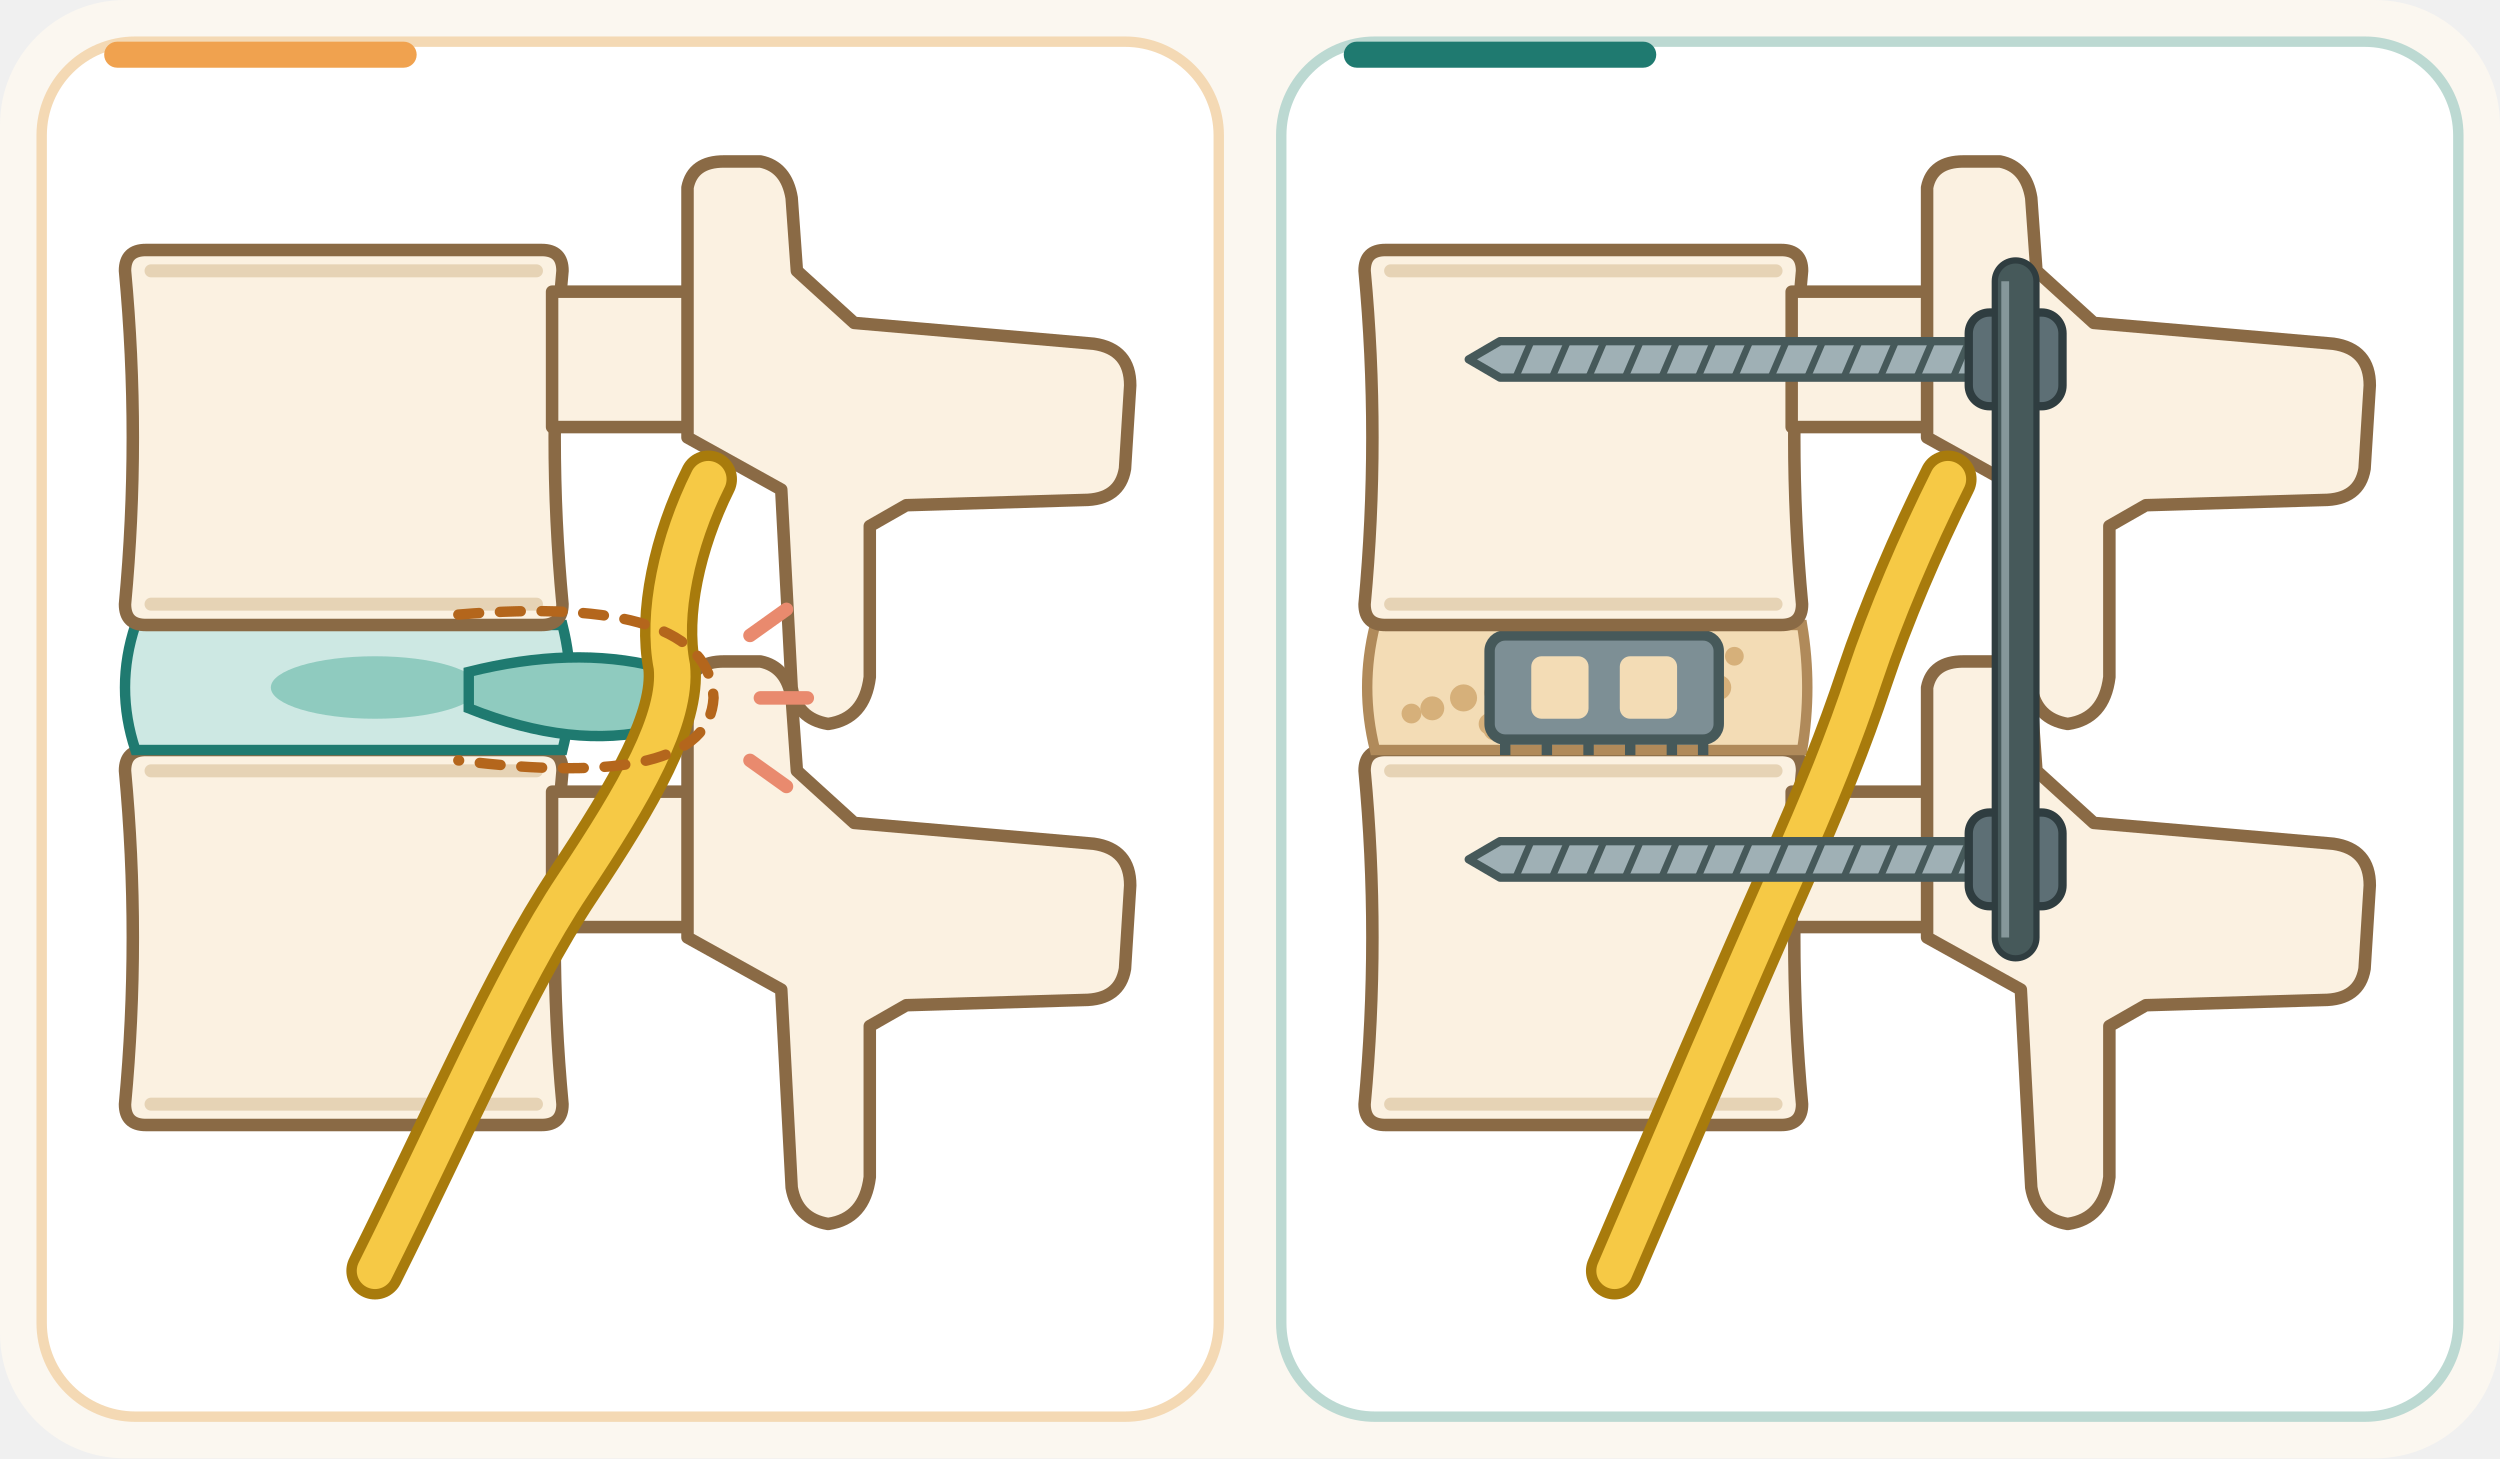
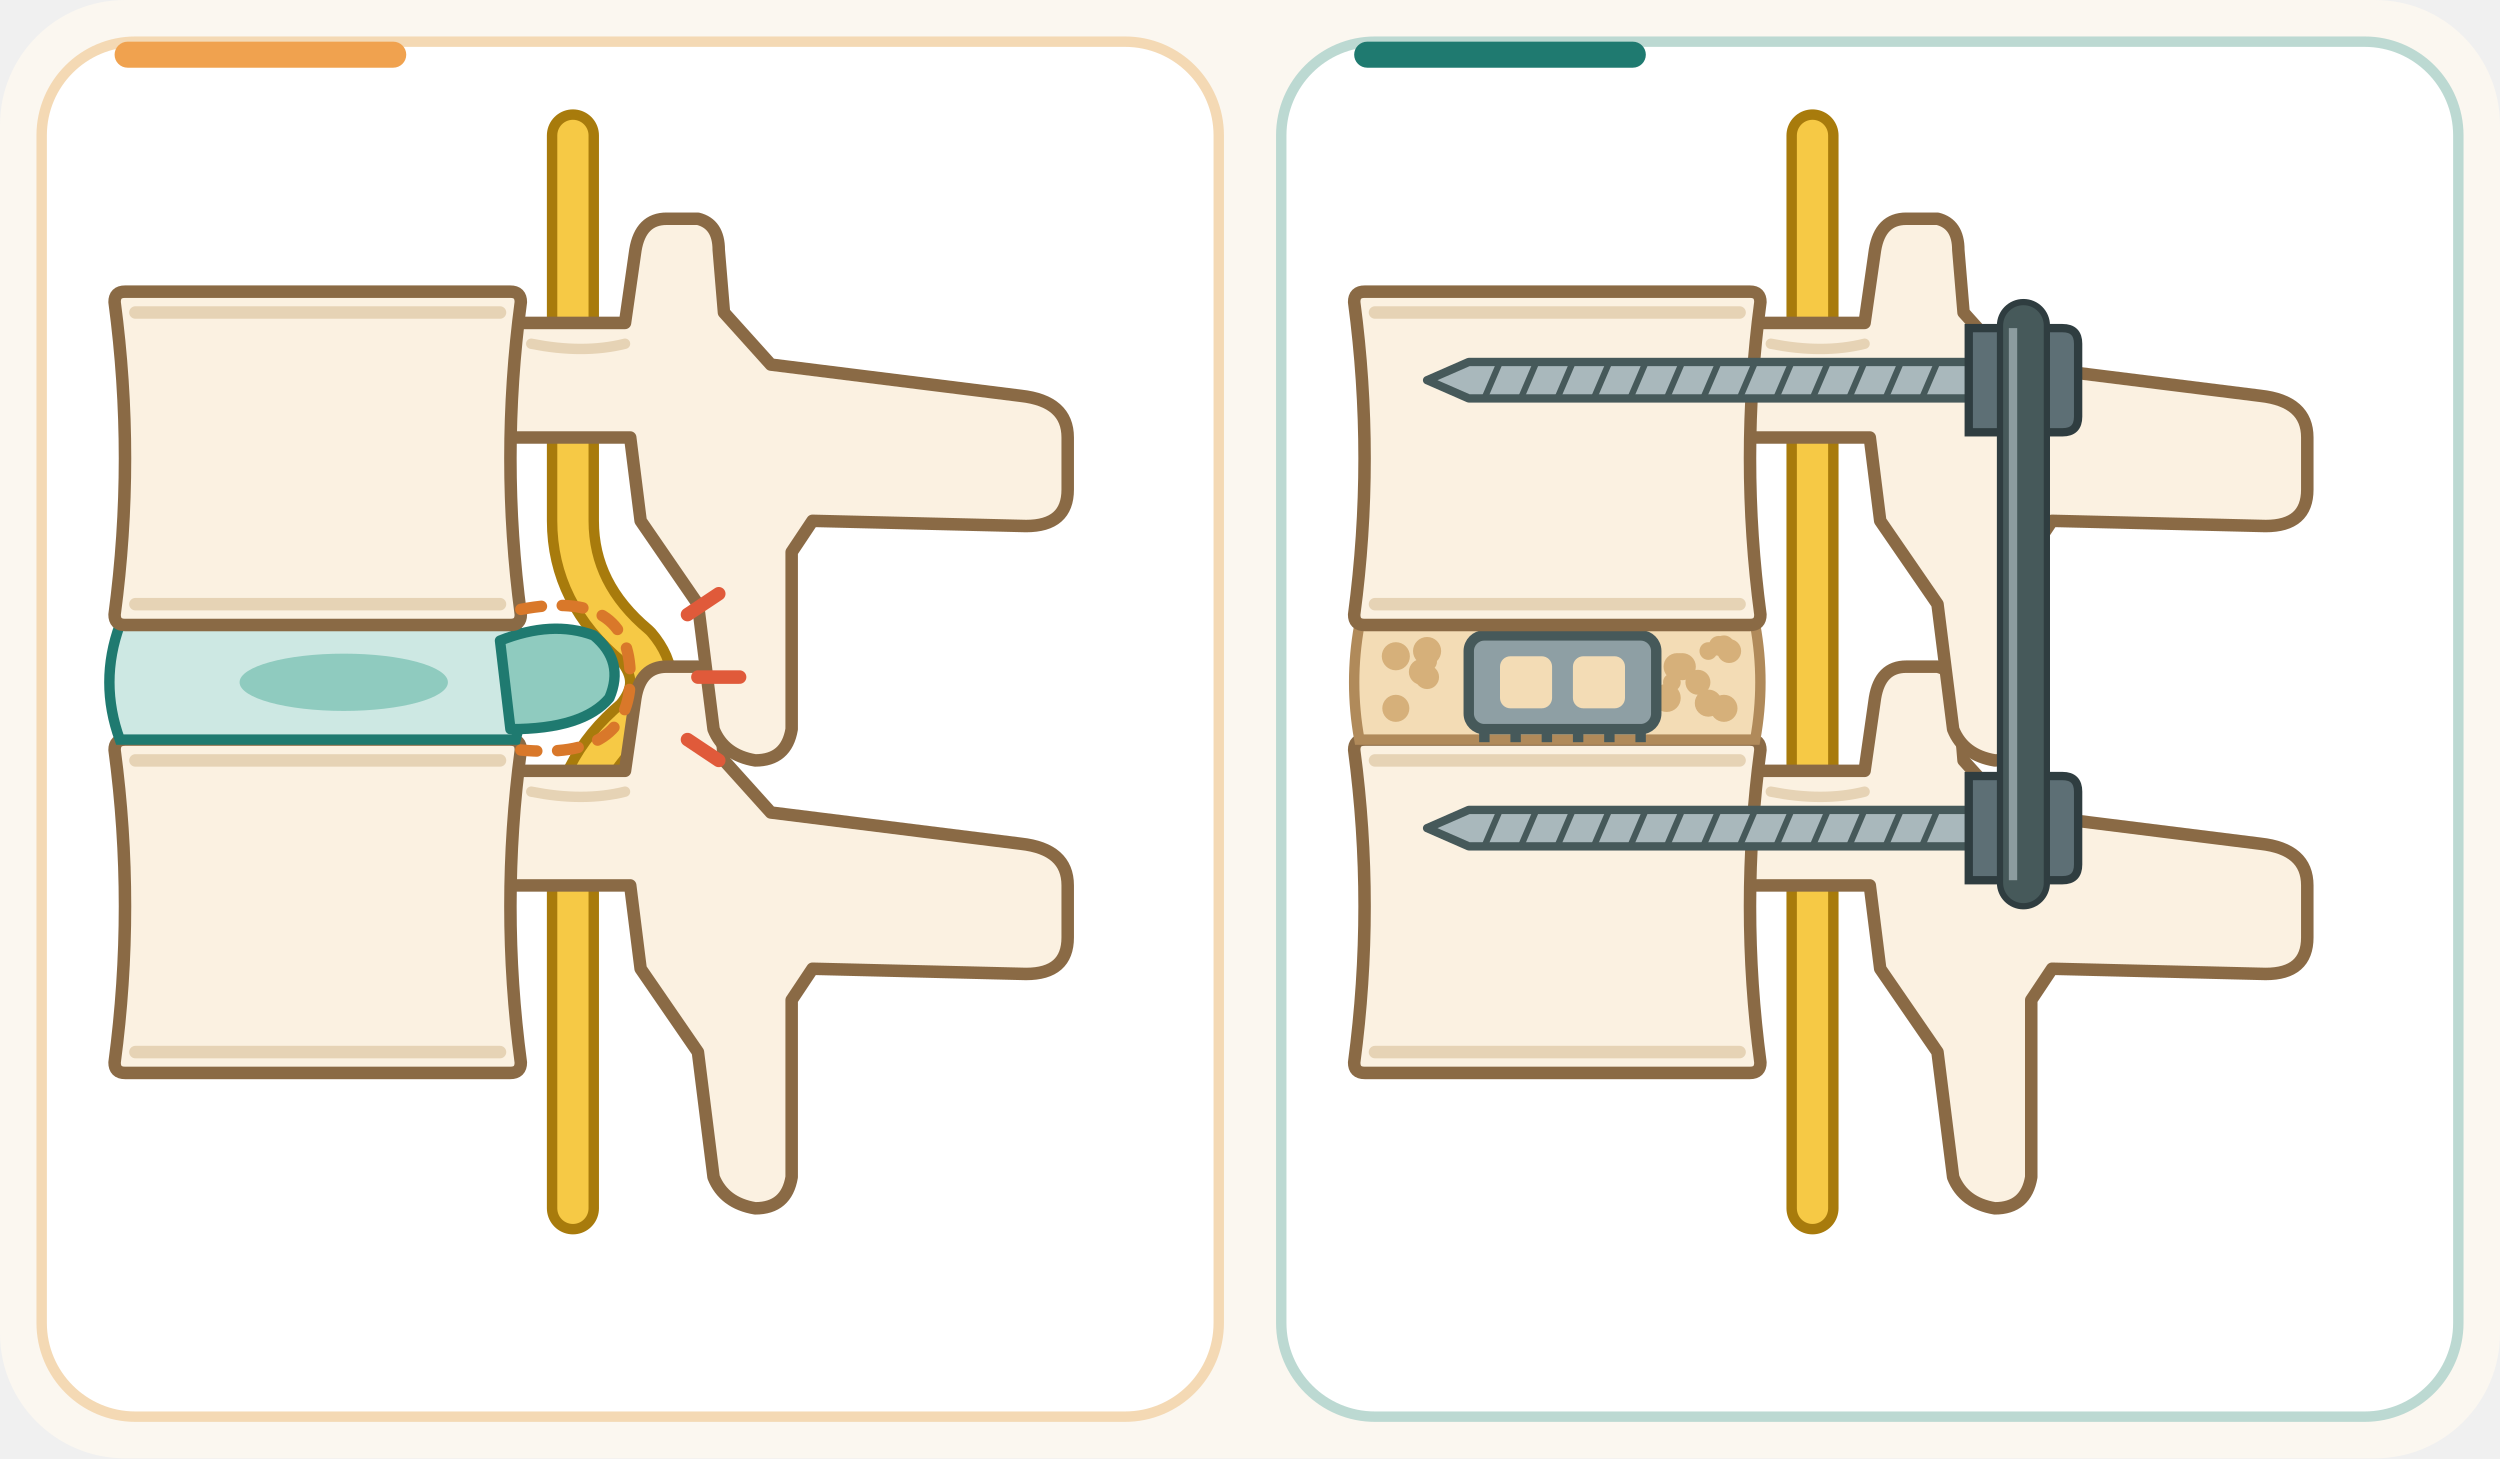
- <svg xmlns="http://www.w3.org/2000/svg" viewBox="0 0 480 280" width="480" height="280" role="img" aria-hidden="true" font-family="Rubik,Arial,Helvetica,sans-serif">
+ <svg xmlns="http://www.w3.org/2000/svg" viewBox="0 0 480 280" width="480" height="280" role="img" aria-hidden="true">
  <rect width="480" height="280" rx="24" fill="#fbf7f0" />
  <rect x="8" y="8" width="226" height="264" rx="18" fill="#fff" stroke="#f4d9b4" stroke-width="2" />
  <rect x="246" y="8" width="226" height="264" rx="18" fill="#fff" stroke="#bcd9d2" stroke-width="2" />
-   <rect x="20" y="8" width="60" height="5" rx="2.5" fill="#f0a24f" />
-   <rect x="258" y="8" width="60" height="5" rx="2.5" fill="#1f7a70" />
-   <g>
-     <g transform="translate(26 144)">
-       <path d="M2 0H78Q82 0 82 4Q79 36 82 68Q82 72 78 72H2Q-2 72-2 68Q1 36-2 4Q-2 0 2 0Z" fill="#fbf1e1" stroke="#8a6a45" stroke-width="2.4" stroke-linejoin="round" />
-       <path d="M3 4H77M3 68H77" stroke="#e6d3b5" stroke-width="2.5" stroke-linecap="round" />
-       <path d="M80 8H108V34H80Z" fill="#fbf1e1" stroke="#8a6a45" stroke-width="2.4" stroke-linejoin="round" />
-       <path d="M106 6L106-12Q107-17 113-17L120-17Q125-16 126-10L127 4L138 14L184 18Q191 19 191 26L190 42Q189 48 182 48L148 49L141 53L141 82Q140 90 133 91Q127 90 126 84L124 46L106 36Z" fill="#fbf1e1" stroke="#8a6a45" stroke-width="2.4" stroke-linejoin="round" />
-     </g>
-     <g transform="translate(26 48)">
-       <path d="M0 72Q-4 84 0 96H82Q85 84 82 72Z" fill="#cde8e3" stroke="#1f7a70" stroke-width="2" />
-       <ellipse cx="46" cy="84" rx="20" ry="6" fill="#8fcbbf" />
-       <path d="M64 81Q84 76 100 80Q106 86 100 92Q84 96 64 88Z" fill="#8fcbbf" stroke="#1f7a70" stroke-width="2" />
-     </g>
-     <g transform="translate(26 48)">
-       <path d="M2 0H78Q82 0 82 4Q79 36 82 68Q82 72 78 72H2Q-2 72-2 68Q1 36-2 4Q-2 0 2 0Z" fill="#fbf1e1" stroke="#8a6a45" stroke-width="2.4" stroke-linejoin="round" />
-       <path d="M3 4H77M3 68H77" stroke="#e6d3b5" stroke-width="2.5" stroke-linecap="round" />
-       <path d="M80 8H108V34H80Z" fill="#fbf1e1" stroke="#8a6a45" stroke-width="2.4" stroke-linejoin="round" />
-       <path d="M106 6L106-12Q107-17 113-17L120-17Q125-16 126-10L127 4L138 14L184 18Q191 19 191 26L190 42Q189 48 182 48L148 49L141 53L141 82Q140 90 133 91Q127 90 126 84L124 46L106 36Z" fill="#fbf1e1" stroke="#8a6a45" stroke-width="2.4" stroke-linejoin="round" />
-     </g>
-     <g transform="translate(26 48)" fill="none" stroke-linecap="round">
-       <path d="M110 44C104 56 101 70 103 80C104 90 96 104 84 122C72 140 60 168 46 196" stroke="#a87b0c" stroke-width="11" />
-       <path d="M110 44C104 56 101 70 103 80C104 90 96 104 84 122C72 140 60 168 46 196" stroke="#f6c945" stroke-width="7" />
-     </g>
-     <g transform="translate(26 48)">
-       <path d="M62 70Q110 66 111 86Q110 104 62 98" fill="none" stroke="#b4661c" stroke-width="2" stroke-dasharray="4 4" stroke-linecap="round" />
-       <path d="M118 74l7-5M120 86h9M118 98l7 5" stroke="#e98a6e" stroke-width="2.6" stroke-linecap="round" />
+   <rect x="22" y="8" width="56" height="5" rx="2.5" fill="#f0a24f" />
+   <rect x="260" y="8" width="56" height="5" rx="2.5" fill="#1f7a70" />
+   <g transform="translate(22 56)">
+     <g fill="none" stroke-linecap="round" stroke-linejoin="round">
+       <path d="M88 -30V44Q88 58 100 68Q106 75 100 82Q88 92 88 106V176" stroke="#a87b0c" stroke-width="10" />
+       <path d="M88 -30V44Q88 58 100 68Q106 75 100 82Q88 92 88 106V176" stroke="#f6c945" stroke-width="6" />
    </g>
  </g>
-   <g transform="translate(264 144)">
-     <path d="M2 0H78Q82 0 82 4Q79 36 82 68Q82 72 78 72H2Q-2 72-2 68Q1 36-2 4Q-2 0 2 0Z" fill="#fbf1e1" stroke="#8a6a45" stroke-width="2.4" stroke-linejoin="round" />
-     <path d="M3 4H77M3 68H77" stroke="#e6d3b5" stroke-width="2.5" stroke-linecap="round" />
-     <path d="M80 8H108V34H80Z" fill="#fbf1e1" stroke="#8a6a45" stroke-width="2.4" stroke-linejoin="round" />
-     <path d="M106 6L106-12Q107-17 113-17L120-17Q125-16 126-10L127 4L138 14L184 18Q191 19 191 26L190 42Q189 48 182 48L148 49L141 53L141 82Q140 90 133 91Q127 90 126 84L124 46L106 36Z" fill="#fbf1e1" stroke="#8a6a45" stroke-width="2.4" stroke-linejoin="round" />
+   <g transform="translate(22 142)">
+     <path d="M74 6H98L100-8Q101-14 106-14H112Q116-13 116-8L117 4L126 14L174 20Q183 21 183 28V38Q183 45 175 45L134 44L130 50V84Q129 90 123 90Q117 89 115 84L112 60L101 44L99 28H74Z" fill="#fbf1e1" stroke="#8a6a45" stroke-width="2.4" stroke-linejoin="round" />
+     <path d="M2 0H76Q78 0 78 2Q74 32 78 62Q78 64 76 64H2Q0 64 0 62Q4 32 0 2Q0 0 2 0Z" fill="#fbf1e1" stroke="#8a6a45" stroke-width="2.4" stroke-linejoin="round" />
+     <path d="M4 4H74M4 60H74" stroke="#e6d3b5" stroke-width="2.4" stroke-linecap="round" />
+     <path d="M80 10Q90 12 98 10" stroke="#e6d3b5" stroke-width="2" fill="none" stroke-linecap="round" />
  </g>
-   <g transform="translate(264 48)">
-     <path d="M0 72Q-3 84 0 96H82Q84 84 82 72Z" fill="#f3dcb5" stroke="#b08a5a" stroke-width="2" />
-     <circle cx="23" cy="85" r="2.0" fill="#d6b07a" />
-     <circle cx="49" cy="86" r="1.7" fill="#d6b07a" />
-     <circle cx="7" cy="89" r="1.9" fill="#d6b07a" />
-     <circle cx="23" cy="92" r="2.2" fill="#d6b07a" />
-     <circle cx="66" cy="84" r="2.4" fill="#d6b07a" />
-     <circle cx="17" cy="86" r="2.6" fill="#d6b07a" />
-     <circle cx="44" cy="88" r="2.4" fill="#d6b07a" />
-     <circle cx="11" cy="88" r="2.3" fill="#d6b07a" />
-     <circle cx="28" cy="76" r="2.6" fill="#d6b07a" />
-     <circle cx="40" cy="88" r="2.7" fill="#d6b07a" />
-     <circle cx="57" cy="91" r="2.1" fill="#d6b07a" />
-     <circle cx="64" cy="83" r="2.7" fill="#d6b07a" />
-     <circle cx="69" cy="78" r="1.8" fill="#d6b07a" />
-     <circle cx="22" cy="91" r="2.1" fill="#d6b07a" />
-     <circle cx="51" cy="81" r="2.2" fill="#d6b07a" />
-     <circle cx="34" cy="82" r="2.3" fill="#d6b07a" />
-     <rect x="22" y="74" width="44" height="20" rx="3" fill="#7d8f95" stroke="#46595a" stroke-width="2" />
-     <rect x="30" y="78" width="11" height="12" rx="2" fill="#f3dcb5" />
-     <rect x="47" y="78" width="11" height="12" rx="2" fill="#f3dcb5" />
-     <path d="M25 74v-3M33 74v-3M41 74v-3M49 74v-3M57 74v-3M63 74v-3M25 94v3M33 94v3M41 94v3M49 94v3M57 94v3M63 94v3" stroke="#46595a" stroke-width="2" />
+   <g transform="translate(22 56)">
+     <path d="M1 64Q-3 75 1 86H77Q80 75 77 64Z" fill="#cde8e3" stroke="#1f7a70" stroke-width="2" />
+     <ellipse cx="44" cy="75" rx="20" ry="5.5" fill="#8fcbbf" />
+     <path d="M74 67Q84 63 92 66Q98 71 95 78Q90 84 76 84Z" fill="#8fcbbf" stroke="#1f7a70" stroke-width="2" stroke-linejoin="round" />
  </g>
-   <g transform="translate(264 48)">
-     <path d="M2 0H78Q82 0 82 4Q79 36 82 68Q82 72 78 72H2Q-2 72-2 68Q1 36-2 4Q-2 0 2 0Z" fill="#fbf1e1" stroke="#8a6a45" stroke-width="2.4" stroke-linejoin="round" />
-     <path d="M3 4H77M3 68H77" stroke="#e6d3b5" stroke-width="2.5" stroke-linecap="round" />
-     <path d="M80 8H108V34H80Z" fill="#fbf1e1" stroke="#8a6a45" stroke-width="2.4" stroke-linejoin="round" />
-     <path d="M106 6L106-12Q107-17 113-17L120-17Q125-16 126-10L127 4L138 14L184 18Q191 19 191 26L190 42Q189 48 182 48L148 49L141 53L141 82Q140 90 133 91Q127 90 126 84L124 46L106 36Z" fill="#fbf1e1" stroke="#8a6a45" stroke-width="2.4" stroke-linejoin="round" />
+   <g transform="translate(22 56)">
+     <path d="M74 6H98L100-8Q101-14 106-14H112Q116-13 116-8L117 4L126 14L174 20Q183 21 183 28V38Q183 45 175 45L134 44L130 50V84Q129 90 123 90Q117 89 115 84L112 60L101 44L99 28H74Z" fill="#fbf1e1" stroke="#8a6a45" stroke-width="2.4" stroke-linejoin="round" />
+     <path d="M2 0H76Q78 0 78 2Q74 32 78 62Q78 64 76 64H2Q0 64 0 62Q4 32 0 2Q0 0 2 0Z" fill="#fbf1e1" stroke="#8a6a45" stroke-width="2.4" stroke-linejoin="round" />
+     <path d="M4 4H74M4 60H74" stroke="#e6d3b5" stroke-width="2.4" stroke-linecap="round" />
+     <path d="M80 10Q90 12 98 10" stroke="#e6d3b5" stroke-width="2" fill="none" stroke-linecap="round" />
  </g>
-   <g transform="translate(264 48)" fill="none" stroke-linecap="round">
-     <path d="M110 44C104 56 98 70 94 82C90 94 86 104 78 122C70 140 58 168 46 196" stroke="#a87b0c" stroke-width="11" />
-     <path d="M110 44C104 56 98 70 94 82C90 94 86 104 78 122C70 140 58 168 46 196" stroke="#f6c945" stroke-width="7" />
+   <g transform="translate(22 56)">
+     <path d="M78 61Q99 57 99 74Q99 90 78 88" fill="none" stroke="#d9782a" stroke-width="2.2" stroke-dasharray="4 4" stroke-linecap="round" />
+     <path d="M110 62l6-4M112 74h8M110 86l6 4" stroke="#e05a3a" stroke-width="2.6" stroke-linecap="round" />
  </g>
-   <g transform="translate(264 48)">
-     <path d="M24 17.5H118V24.5H24L18 21Z" fill="#9fb0b5" stroke="#46595a" stroke-width="1.6" stroke-linejoin="round" />
-     <path d="M30 17.5l-3 7M37 17.5l-3 7M44 17.5l-3 7M51 17.5l-3 7M58 17.5l-3 7M65 17.5l-3 7M72 17.5l-3 7M79 17.5l-3 7M86 17.5l-3 7M93 17.5l-3 7M100 17.5l-3 7M107 17.5l-3 7M114 17.5l-3 7" stroke="#46595a" stroke-width="1.3" />
-     <rect x="114" y="12" width="18" height="18" rx="4" fill="#5d6f75" stroke="#2f3d40" stroke-width="1.6" />
-     <path d="M24 113.5H118V120.5H24L18 117Z" fill="#9fb0b5" stroke="#46595a" stroke-width="1.6" stroke-linejoin="round" />
-     <path d="M30 113.5l-3 7M37 113.5l-3 7M44 113.5l-3 7M51 113.5l-3 7M58 113.5l-3 7M65 113.5l-3 7M72 113.5l-3 7M79 113.5l-3 7M86 113.5l-3 7M93 113.5l-3 7M100 113.5l-3 7M107 113.5l-3 7M114 113.5l-3 7" stroke="#46595a" stroke-width="1.3" />
-     <rect x="114" y="108" width="18" height="18" rx="4" fill="#5d6f75" stroke="#2f3d40" stroke-width="1.6" />
-     <rect x="119" y="2" width="8" height="134" rx="4" fill="#46595a" stroke="#2f3d40" stroke-width="1.2" />
-     <path d="M121 6v126" stroke="#9fb0b5" stroke-width="1.5" opacity=".7" />
+   <g transform="translate(260 56)">
+     <g fill="none" stroke-linecap="round" stroke-linejoin="round">
+       <path d="M88 -30V176" stroke="#a87b0c" stroke-width="10" />
+       <path d="M88 -30V176" stroke="#f6c945" stroke-width="6" />
+     </g>
+   </g>
+   <g transform="translate(260 142)">
+     <path d="M74 6H98L100-8Q101-14 106-14H112Q116-13 116-8L117 4L126 14L174 20Q183 21 183 28V38Q183 45 175 45L134 44L130 50V84Q129 90 123 90Q117 89 115 84L112 60L101 44L99 28H74Z" fill="#fbf1e1" stroke="#8a6a45" stroke-width="2.4" stroke-linejoin="round" />
+     <path d="M2 0H76Q78 0 78 2Q74 32 78 62Q78 64 76 64H2Q0 64 0 62Q4 32 0 2Q0 0 2 0Z" fill="#fbf1e1" stroke="#8a6a45" stroke-width="2.4" stroke-linejoin="round" />
+     <path d="M4 4H74M4 60H74" stroke="#e6d3b5" stroke-width="2.4" stroke-linecap="round" />
+     <path d="M80 10Q90 12 98 10" stroke="#e6d3b5" stroke-width="2" fill="none" stroke-linecap="round" />
+   </g>
+   <g transform="translate(260 56)">
+     <path d="M1 64Q-1 75 1 86H77Q79 75 77 64Z" fill="#f3dcb5" stroke="#b08a5a" stroke-width="2" />
+     <circle cx="61" cy="75" r="1.7" fill="#d6b07a" />
+     <circle cx="68" cy="79" r="2.5" fill="#d6b07a" />
+     <circle cx="68" cy="79" r="2.6" fill="#d6b07a" />
+     <circle cx="8" cy="80" r="2.6" fill="#d6b07a" />
+     <circle cx="63" cy="72" r="2.6" fill="#d6b07a" />
+     <circle cx="72" cy="69" r="2.3" fill="#d6b07a" />
+     <circle cx="14" cy="71" r="1.9" fill="#d6b07a" />
+     <circle cx="71" cy="68" r="2.0" fill="#d6b07a" />
+     <circle cx="14" cy="74" r="2.3" fill="#d6b07a" />
+     <circle cx="62" cy="72" r="2.6" fill="#d6b07a" />
+     <circle cx="66" cy="75" r="2.4" fill="#d6b07a" />
+     <circle cx="14" cy="69" r="2.7" fill="#d6b07a" />
+     <circle cx="13" cy="73" r="2.5" fill="#d6b07a" />
+     <circle cx="68" cy="69" r="1.7" fill="#d6b07a" />
+     <circle cx="8" cy="70" r="2.7" fill="#d6b07a" />
+     <circle cx="60" cy="78" r="2.7" fill="#d6b07a" />
+     <circle cx="70" cy="68" r="1.9" fill="#d6b07a" />
+     <circle cx="71" cy="80" r="2.6" fill="#d6b07a" />
+     <rect x="22" y="66" width="36" height="18" rx="3" fill="#8e9fa4" stroke="#46595a" stroke-width="2" />
+     <rect x="28" y="70" width="10" height="10" rx="2" fill="#f3dcb5" />
+     <rect x="42" y="70" width="10" height="10" rx="2" fill="#f3dcb5" />
+     <path d="M25 66v-2.5M31 66v-2.5M37 66v-2.5M43 66v-2.5M49 66v-2.5M55 66v-2.5M25 84v2.5M31 84v2.5M37 84v2.5M43 84v2.5M49 84v2.5M55 84v2.5" stroke="#46595a" stroke-width="2" />
+   </g>
+   <g transform="translate(260 56)">
+     <path d="M74 6H98L100-8Q101-14 106-14H112Q116-13 116-8L117 4L126 14L174 20Q183 21 183 28V38Q183 45 175 45L134 44L130 50V84Q129 90 123 90Q117 89 115 84L112 60L101 44L99 28H74Z" fill="#fbf1e1" stroke="#8a6a45" stroke-width="2.4" stroke-linejoin="round" />
+     <path d="M2 0H76Q78 0 78 2Q74 32 78 62Q78 64 76 64H2Q0 64 0 62Q4 32 0 2Q0 0 2 0Z" fill="#fbf1e1" stroke="#8a6a45" stroke-width="2.4" stroke-linejoin="round" />
+     <path d="M4 4H74M4 60H74" stroke="#e6d3b5" stroke-width="2.4" stroke-linecap="round" />
+     <path d="M80 10Q90 12 98 10" stroke="#e6d3b5" stroke-width="2" fill="none" stroke-linecap="round" />
+   </g>
+   <g transform="translate(260 56)">
+     <path d="M22 13.5H120V20.5H22L14 17Z" fill="#a9b8bc" stroke="#46595a" stroke-width="1.6" stroke-linejoin="round" />
+     <path d="M28 13.5l-3 7M35 13.5l-3 7M42 13.5l-3 7M49 13.5l-3 7M56 13.5l-3 7M63 13.5l-3 7M70 13.5l-3 7M77 13.5l-3 7M84 13.5l-3 7M91 13.5l-3 7M98 13.5l-3 7M105 13.5l-3 7M112 13.5l-3 7" stroke="#46595a" stroke-width="1.2" />
+     <path d="M118 7H136Q139 7 139 10V24Q139 27 136 27H118Z" fill="#5d6f75" stroke="#2f3d40" stroke-width="1.6" />
+     <path d="M22 99.5H120V106.5H22L14 103Z" fill="#a9b8bc" stroke="#46595a" stroke-width="1.6" stroke-linejoin="round" />
+     <path d="M28 99.5l-3 7M35 99.5l-3 7M42 99.5l-3 7M49 99.5l-3 7M56 99.5l-3 7M63 99.5l-3 7M70 99.5l-3 7M77 99.5l-3 7M84 99.5l-3 7M91 99.5l-3 7M98 99.5l-3 7M105 99.5l-3 7M112 99.5l-3 7" stroke="#46595a" stroke-width="1.2" />
+     <path d="M118 93H136Q139 93 139 96V110Q139 113 136 113H118Z" fill="#5d6f75" stroke="#2f3d40" stroke-width="1.6" />
+     <rect x="124" y="2" width="9" height="116" rx="4.5" fill="#46595a" stroke="#2f3d40" stroke-width="1.2" />
+     <path d="M126.5 7v106" stroke="#a9b8bc" stroke-width="1.6" opacity=".7" />
  </g>
</svg>
